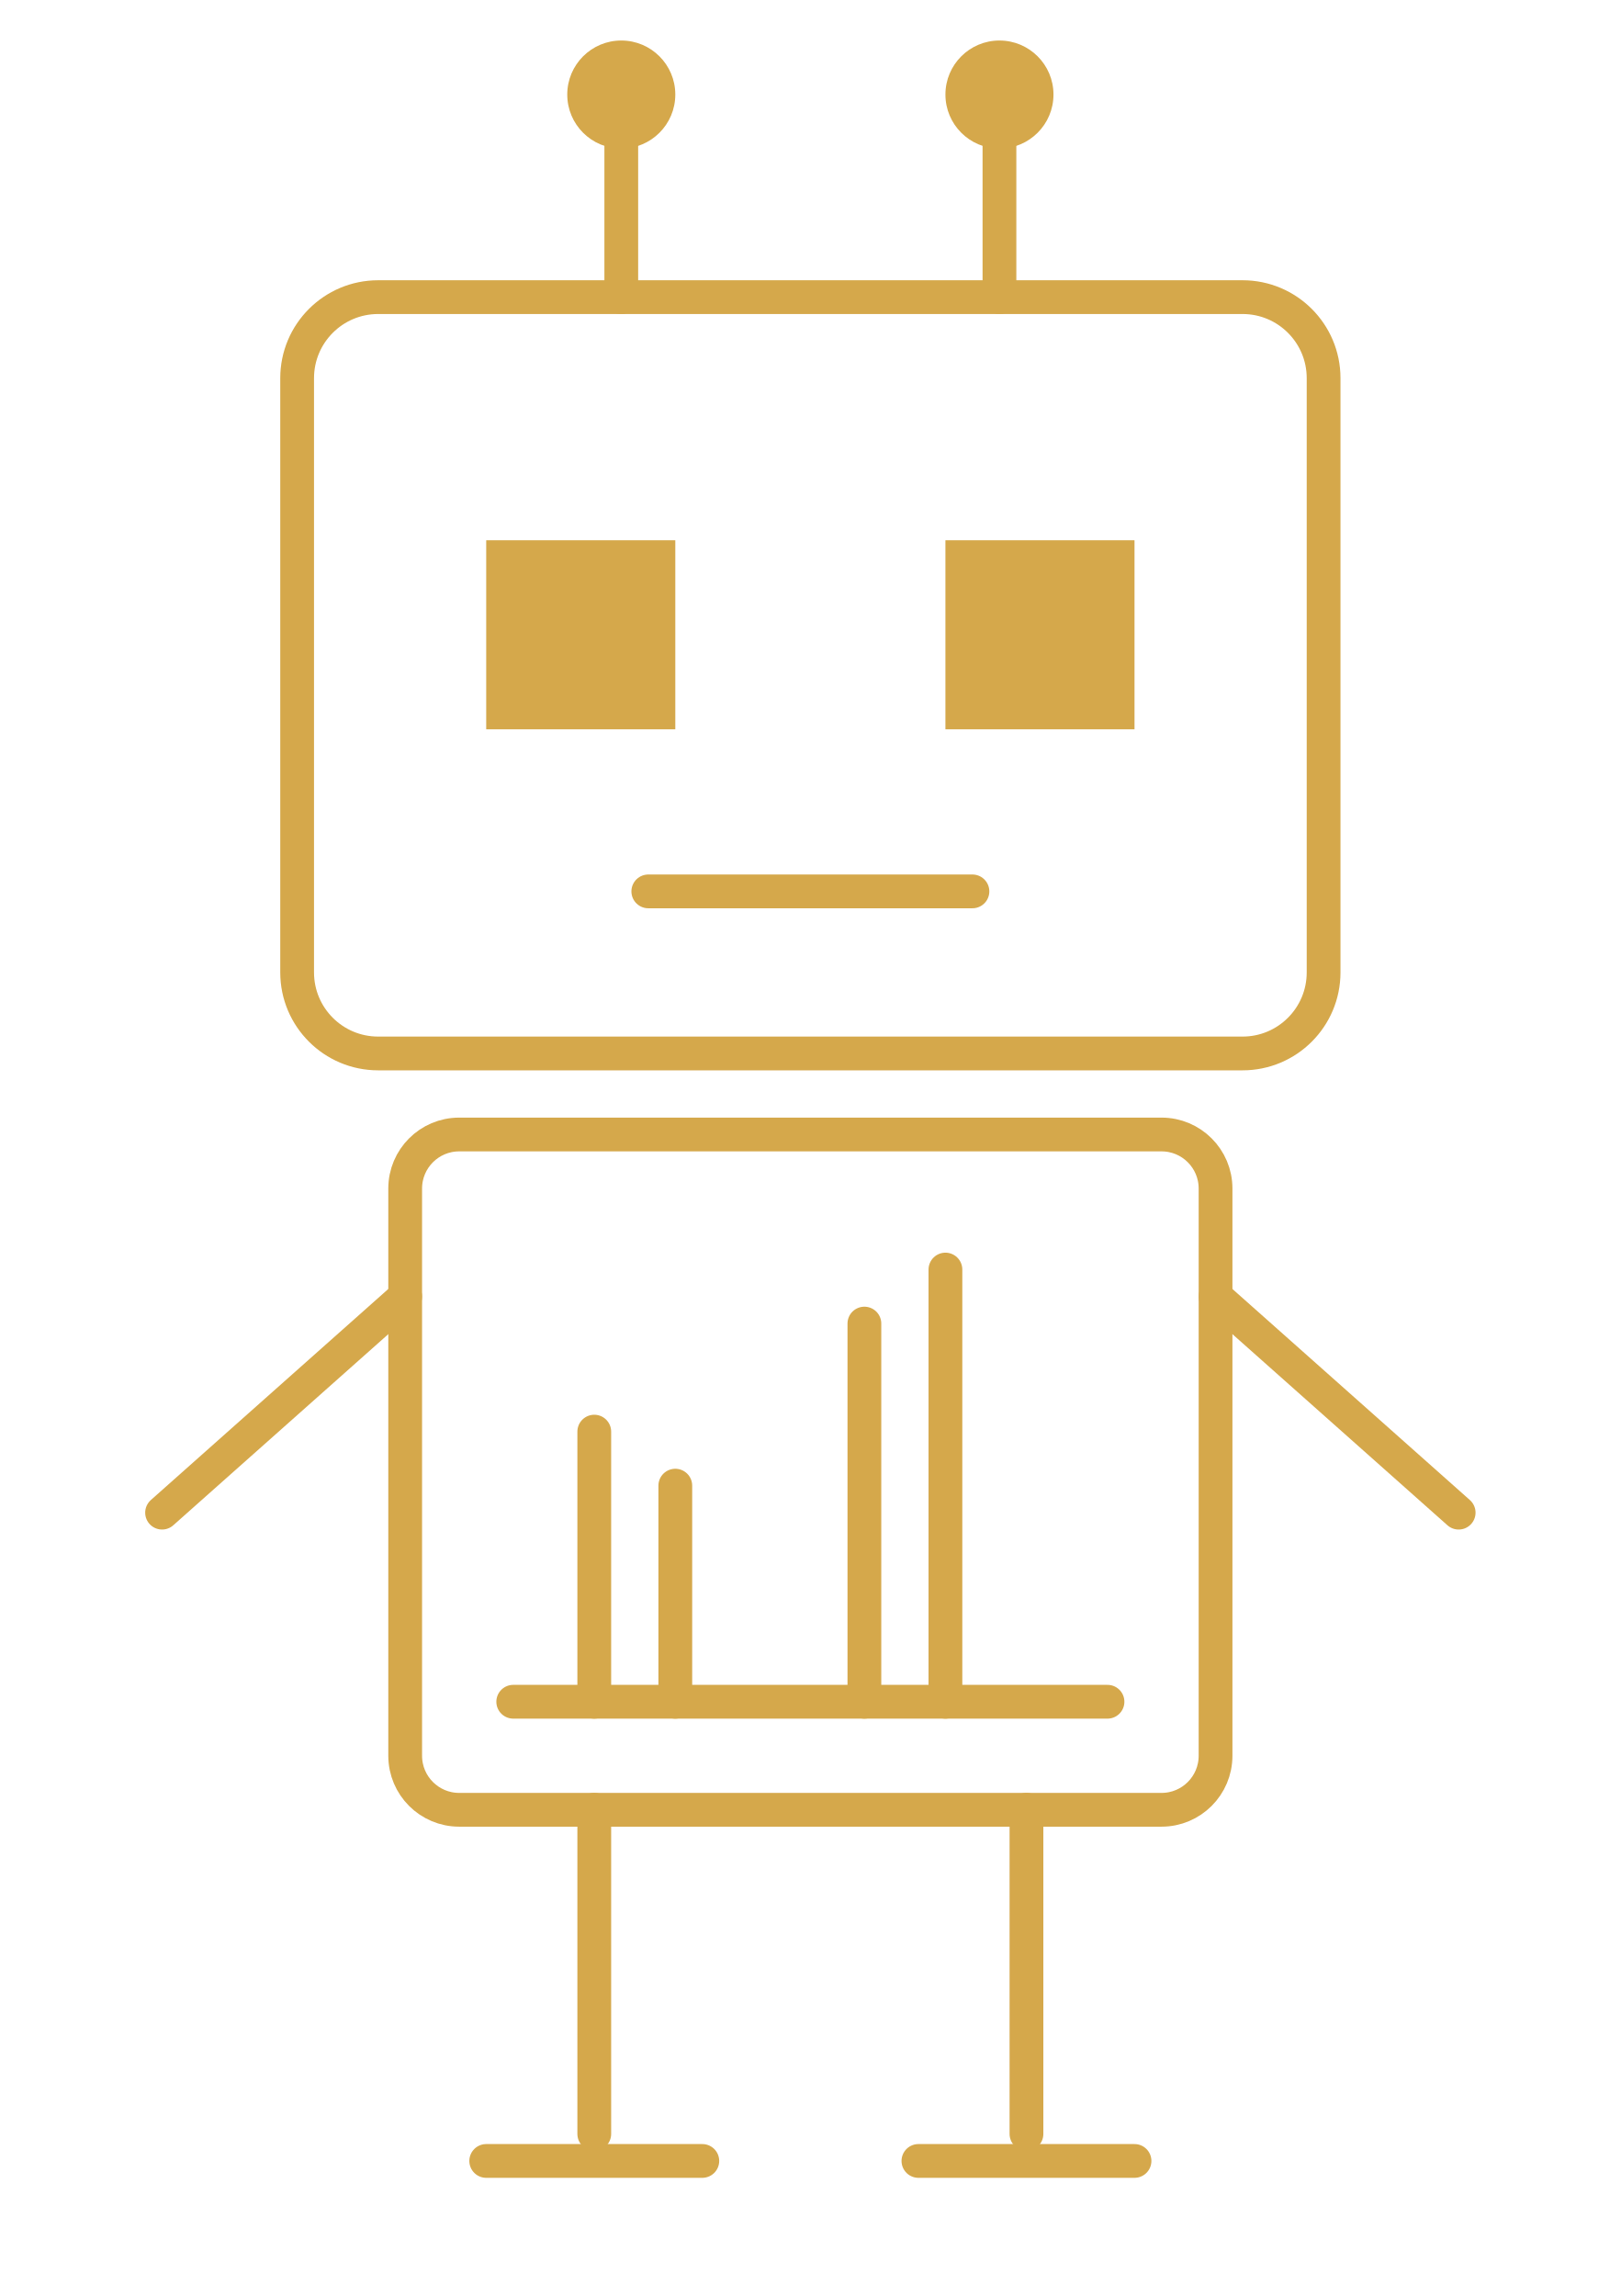
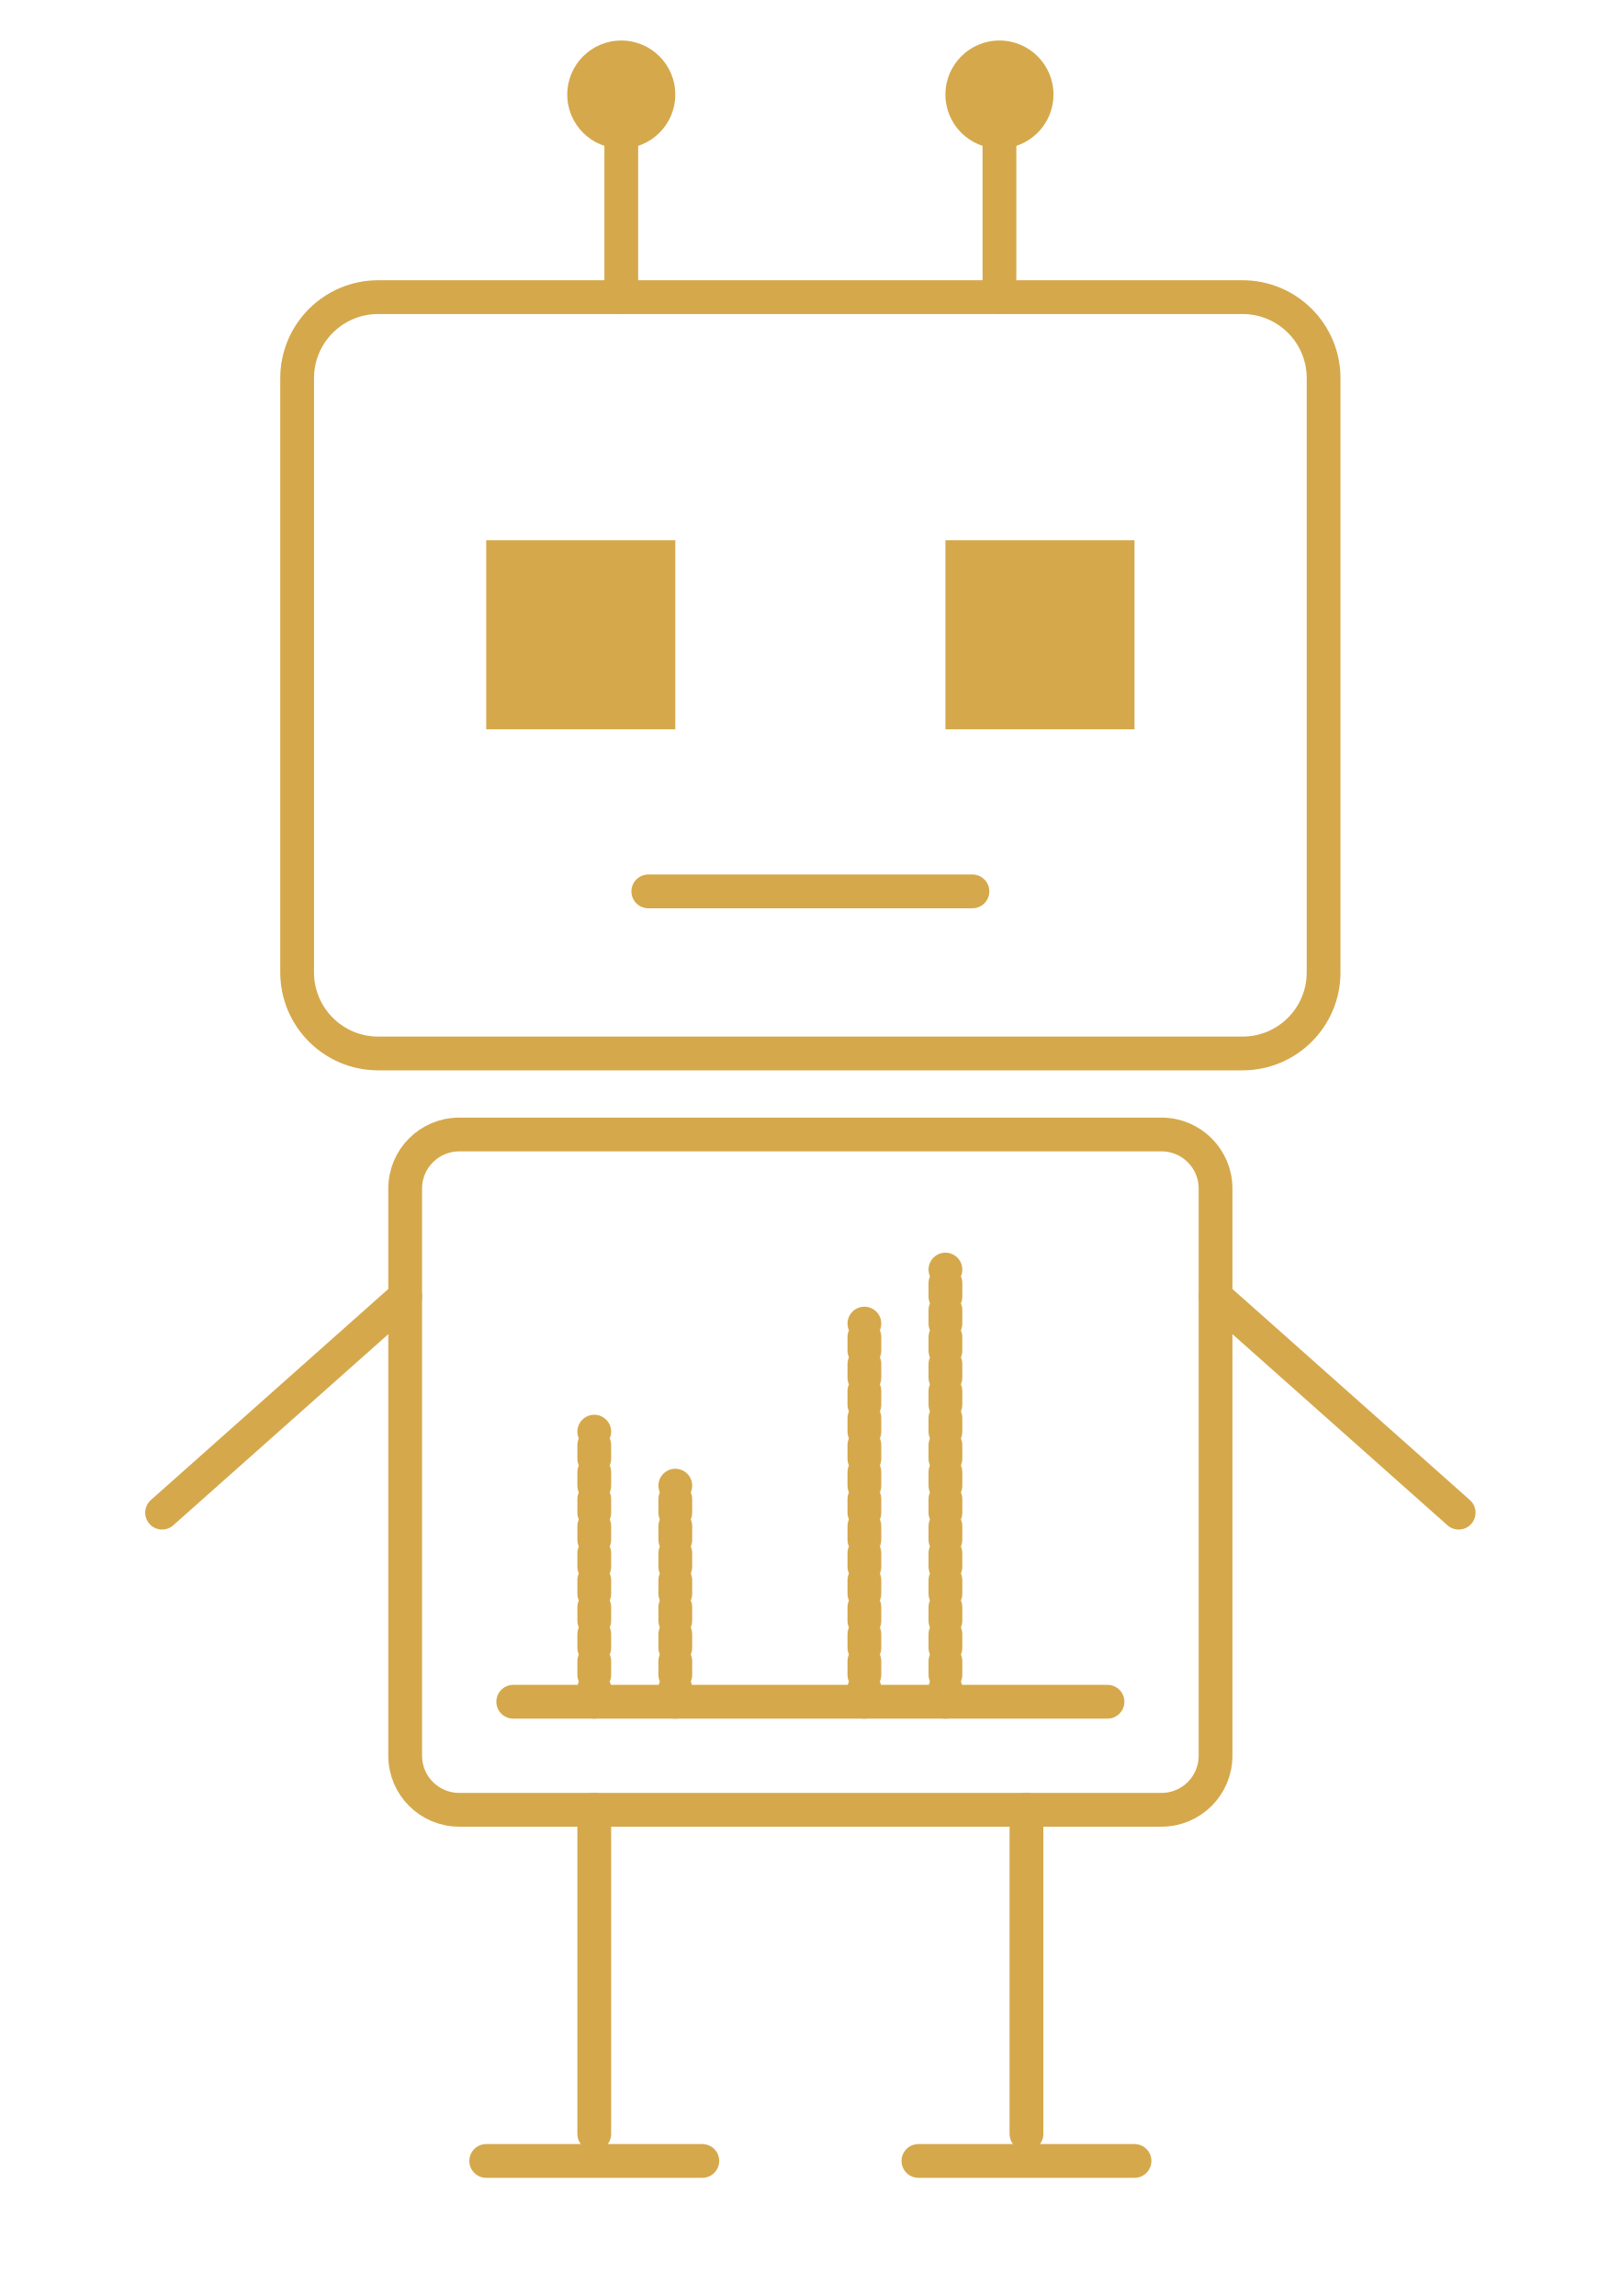
- <svg xmlns="http://www.w3.org/2000/svg" class="robot" viewBox="0 0 120 170" width="120" height="170" role="img" aria-label="tomas">
-   <line class="ln" x1="46" y1="10" x2="46" y2="22" fill="none" stroke="#d5a84b" stroke-width="2.5" stroke-linejoin="round" stroke-linecap="round" />
-   <line class="ln" x1="74" y1="10" x2="74" y2="22" fill="none" stroke="#d5a84b" stroke-width="2.5" stroke-linejoin="round" stroke-linecap="round" />
-   <circle class="led" cx="46" cy="7" r="4" fill="#d5a84b" stroke="none" />
-   <circle class="led" cx="74" cy="7" r="4" fill="#d5a84b" stroke="none" />
-   <rect class="ln" x="22" y="22" width="76" height="56" rx="6" fill="none" stroke="#d5a84b" stroke-width="2.5" stroke-linejoin="round" stroke-linecap="round" />
-   <rect class="ojo" x="36" y="40" width="14" height="14" fill="#d5a84b" stroke="none" />
-   <rect class="ojo" x="70" y="40" width="14" height="14" fill="#d5a84b" stroke="none" />
-   <line class="ln" x1="48" y1="66" x2="72" y2="66" fill="none" stroke="#d5a84b" stroke-width="2.5" stroke-linejoin="round" stroke-linecap="round" />
-   <rect class="ln" x="30" y="84" width="60" height="50" rx="4" fill="none" stroke="#d5a84b" stroke-width="2.5" stroke-linejoin="round" stroke-linecap="round" />
-   <line class="ln" x1="38" y1="126" x2="82" y2="126" fill="none" stroke="#d5a84b" stroke-width="2.5" stroke-linejoin="round" stroke-linecap="round" />
-   <line class="ln" x1="44" y1="126" x2="44" y2="106" fill="none" stroke="#d5a84b" stroke-width="2.5" stroke-linejoin="round" stroke-linecap="round" />
-   <line class="ln" x1="50" y1="126" x2="50" y2="110" fill="none" stroke="#d5a84b" stroke-width="2.5" stroke-linejoin="round" stroke-linecap="round" />
-   <line class="ln" x1="64" y1="126" x2="64" y2="98" fill="none" stroke="#d5a84b" stroke-width="2.5" stroke-linejoin="round" stroke-linecap="round" />
-   <line class="ln" x1="70" y1="126" x2="70" y2="94" fill="none" stroke="#d5a84b" stroke-width="2.5" stroke-linejoin="round" stroke-linecap="round" />
-   <line class="ln" x1="30" y1="96" x2="12" y2="112" fill="none" stroke="#d5a84b" stroke-width="2.5" stroke-linejoin="round" stroke-linecap="round" />
-   <line class="ln" x1="90" y1="96" x2="108" y2="112" fill="none" stroke="#d5a84b" stroke-width="2.5" stroke-linejoin="round" stroke-linecap="round" />
-   <line class="ln" x1="44" y1="134" x2="44" y2="158" fill="none" stroke="#d5a84b" stroke-width="2.5" stroke-linejoin="round" stroke-linecap="round" />
-   <line class="ln" x1="76" y1="134" x2="76" y2="158" fill="none" stroke="#d5a84b" stroke-width="2.5" stroke-linejoin="round" stroke-linecap="round" />
-   <line class="ln" x1="36" y1="160" x2="52" y2="160" fill="none" stroke="#d5a84b" stroke-width="2.5" stroke-linejoin="round" stroke-linecap="round" />
-   <line class="ln" x1="68" y1="160" x2="84" y2="160" fill="none" stroke="#d5a84b" stroke-width="2.5" stroke-linejoin="round" stroke-linecap="round" />
+ <svg xmlns="http://www.w3.org/2000/svg" class="robot cr-anima" viewBox="0 0 120 170" width="120" height="170" role="img" aria-label="tomas" overflow="visible">
+   <style>@keyframes cr-cuerpo{0%{transform:translate(0px,-0px)}12.5%{transform:translate(0px,-1.148px)}25%{transform:translate(0px,-2.121px)}37.5%{transform:translate(0px,-2.772px)}50%{transform:translate(0px,-3px)}62.5%{transform:translate(0px,-2.772px)}75%{transform:translate(0px,-2.121px)}87.5%{transform:translate(0px,-1.148px)}100%{transform:translate(0px,-0px)}}.cr-anima .g-cuerpo{animation:cr-cuerpo 1.6s linear infinite}@keyframes cr-parpadeo{0%{opacity:1}90%{opacity:1}93%{opacity:0.1}96%{opacity:1}100%{opacity:1}}.cr-anima .g-parpadeo{animation:cr-parpadeo 4.8s linear infinite}@keyframes cr-led{0%{opacity:1}50%{opacity:1}50%{opacity:0.35}100%{opacity:0.35}}.cr-anima .g-led{animation:cr-led 0.8s linear infinite}@keyframes cr-mira{0%{transform:translate(0px,0px)}20%{transform:translate(-6px,0px)}45%{transform:translate(-6px,0px)}65%{transform:translate(6px,0px)}85%{transform:translate(6px,0px)}100%{transform:translate(0px,0px)}}.cr-anima .g-mira{animation:cr-mira 4.8s linear infinite}@keyframes cr-escribe{0%{stroke-dashoffset:1}25%{stroke-dashoffset:0}80%{stroke-dashoffset:0}85%{stroke-dashoffset:1}100%{stroke-dashoffset:1}}.cr-anima .g-escribe{animation:cr-escribe 2.4s linear infinite}@keyframes cr-sale{0%{transform:translate(0px,5px)}40%{transform:translate(0px,0px)}80%{transform:translate(0px,0px)}100%{transform:translate(0px,5px)}}.cr-anima .g-sale{animation:cr-sale 2.4s linear infinite}@keyframes cr-lupa{0%{transform:translate(0px,0px)}25%{transform:translate(-4px,3px)}50%{transform:translate(-4px,3px)}75%{transform:translate(2px,-1px)}100%{transform:translate(0px,0px)}}.cr-anima .g-lupa{animation:cr-lupa 4.8s linear infinite}@keyframes cr-cuadra{0%{stroke-dashoffset:1}35%{stroke-dashoffset:1}55%{stroke-dashoffset:0}90%{stroke-dashoffset:0}100%{stroke-dashoffset:1}}.cr-anima .g-cuadra{animation:cr-cuadra 2.4s linear infinite}@keyframes cr-barra{0%{stroke-dashoffset:1}30%{stroke-dashoffset:0}80%{stroke-dashoffset:0}95%{stroke-dashoffset:1}100%{stroke-dashoffset:1}}.cr-anima .g-barra{animation:cr-barra 2.4s linear infinite}@keyframes cr-firma{0%{stroke-dashoffset:1}35%{stroke-dashoffset:0}85%{stroke-dashoffset:0}90%{stroke-dashoffset:1}100%{stroke-dashoffset:1}}.cr-anima .g-firma{animation:cr-firma 2.4s linear infinite}@keyframes cr-sello{0%{opacity:0.3}40%{opacity:0.3}45%{opacity:1}85%{opacity:1}90%{opacity:0.3}100%{opacity:0.3}}.cr-anima .g-sello{animation:cr-sello 2.4s linear infinite}@keyframes cr-visor{0%{transform:translate(0px,0px)}25%{transform:translate(-3px,0px)}75%{transform:translate(3px,0px)}100%{transform:translate(0px,0px)}}.cr-anima .g-visor{animation:cr-visor 2.4s linear infinite}@keyframes cr-marca{0%{stroke-dashoffset:1}15%{stroke-dashoffset:0}80%{stroke-dashoffset:0}85%{stroke-dashoffset:1}100%{stroke-dashoffset:1}}.cr-anima .g-marca{animation:cr-marca 2.4s linear infinite}@keyframes cr-gira{0%{transform:translate(0px,0px)}8.333%{transform:translate(-0.67px,2.5px)}16.667%{transform:translate(-2.5px,4.33px)}25%{transform:translate(-5px,5px)}33.333%{transform:translate(-7.5px,4.33px)}41.667%{transform:translate(-9.33px,2.5px)}50%{transform:translate(-10px,0px)}58.333%{transform:translate(-9.33px,-2.5px)}66.667%{transform:translate(-7.5px,-4.33px)}75%{transform:translate(-5px,-5px)}83.333%{transform:translate(-2.5px,-4.33px)}91.667%{transform:translate(-0.67px,-2.5px)}100%{transform:translate(0px,-0px)}}.cr-anima .g-gira{animation:cr-gira 1.6s linear infinite}@keyframes cr-corre{0%{opacity:1}20%{opacity:1}20%{opacity:0.3}100%{opacity:0.3}}.cr-anima .g-corre{animation:cr-corre 1.2s linear infinite}@media (prefers-reduced-motion: reduce){.cr-anima *{animation:none!important;stroke-dashoffset:0!important;transform:none!important;opacity:1!important}}}</style>
+   <g class="g-cuerpo">
+     <line class="ln" x1="46" y1="10" x2="46" y2="22" fill="none" stroke="#d5a84b" stroke-width="2.5" stroke-linejoin="round" stroke-linecap="round" />
+     <line class="ln" x1="74" y1="10" x2="74" y2="22" fill="none" stroke="#d5a84b" stroke-width="2.5" stroke-linejoin="round" stroke-linecap="round" />
+     <circle class="led g-led" cx="46" cy="7" r="4" fill="#d5a84b" stroke="none" />
+     <circle class="led g-led" cx="74" cy="7" r="4" fill="#d5a84b" stroke="none" style="animation-delay:-0.4s" />
+     <rect class="ln" x="22" y="22" width="76" height="56" rx="6" fill="none" stroke="#d5a84b" stroke-width="2.5" stroke-linejoin="round" stroke-linecap="round" />
+     <rect class="ojo g-parpadeo" x="36" y="40" width="14" height="14" fill="#d5a84b" stroke="none" />
+     <rect class="ojo g-parpadeo" x="70" y="40" width="14" height="14" fill="#d5a84b" stroke="none" />
+     <line class="ln" x1="48" y1="66" x2="72" y2="66" fill="none" stroke="#d5a84b" stroke-width="2.5" stroke-linejoin="round" stroke-linecap="round" />
+     <rect class="ln" x="30" y="84" width="60" height="50" rx="4" fill="none" stroke="#d5a84b" stroke-width="2.5" stroke-linejoin="round" stroke-linecap="round" />
+     <line class="ln" x1="38" y1="126" x2="82" y2="126" fill="none" stroke="#d5a84b" stroke-width="2.5" stroke-linejoin="round" stroke-linecap="round" />
+     <line class="ln g-barra" x1="44" y1="126" x2="44" y2="106" fill="none" stroke="#d5a84b" stroke-width="2.5" stroke-linejoin="round" stroke-linecap="round" pathLength="1" stroke-dasharray="1" />
+     <line class="ln g-barra" x1="50" y1="126" x2="50" y2="110" fill="none" stroke="#d5a84b" stroke-width="2.5" stroke-linejoin="round" stroke-linecap="round" pathLength="1" stroke-dasharray="1" style="animation-delay:-2.25s" />
+     <line class="ln g-barra" x1="64" y1="126" x2="64" y2="98" fill="none" stroke="#d5a84b" stroke-width="2.5" stroke-linejoin="round" stroke-linecap="round" pathLength="1" stroke-dasharray="1" style="animation-delay:-2.1s" />
+     <line class="ln g-barra" x1="70" y1="126" x2="70" y2="94" fill="none" stroke="#d5a84b" stroke-width="2.5" stroke-linejoin="round" stroke-linecap="round" pathLength="1" stroke-dasharray="1" style="animation-delay:-1.95s" />
+     <line class="ln" x1="30" y1="96" x2="12" y2="112" fill="none" stroke="#d5a84b" stroke-width="2.5" stroke-linejoin="round" stroke-linecap="round" />
+     <line class="ln" x1="90" y1="96" x2="108" y2="112" fill="none" stroke="#d5a84b" stroke-width="2.5" stroke-linejoin="round" stroke-linecap="round" />
+     <line class="ln" x1="44" y1="134" x2="44" y2="158" fill="none" stroke="#d5a84b" stroke-width="2.5" stroke-linejoin="round" stroke-linecap="round" />
+     <line class="ln" x1="76" y1="134" x2="76" y2="158" fill="none" stroke="#d5a84b" stroke-width="2.5" stroke-linejoin="round" stroke-linecap="round" />
+     <line class="ln" x1="36" y1="160" x2="52" y2="160" fill="none" stroke="#d5a84b" stroke-width="2.5" stroke-linejoin="round" stroke-linecap="round" />
+     <line class="ln" x1="68" y1="160" x2="84" y2="160" fill="none" stroke="#d5a84b" stroke-width="2.5" stroke-linejoin="round" stroke-linecap="round" />
+   </g>
</svg>
